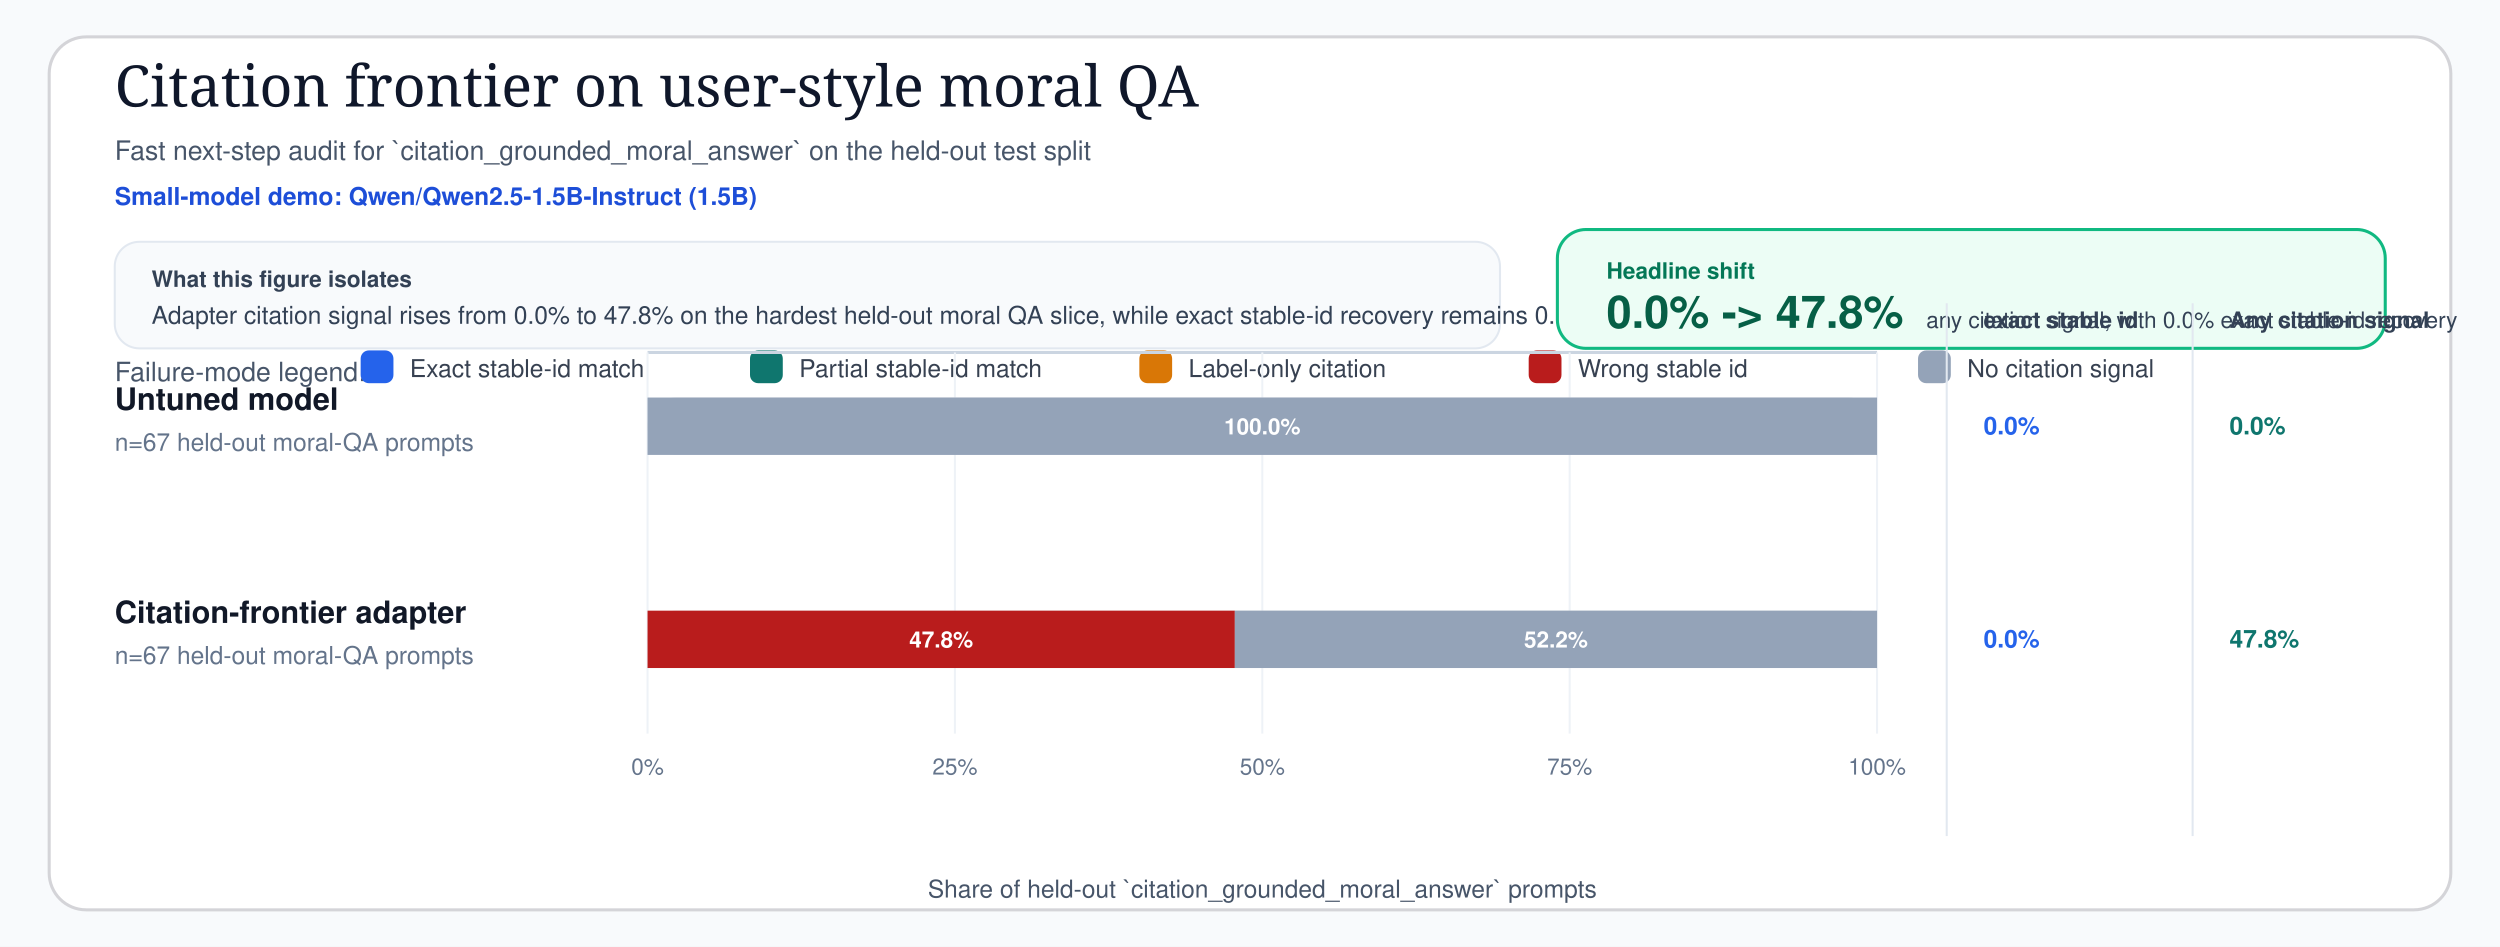
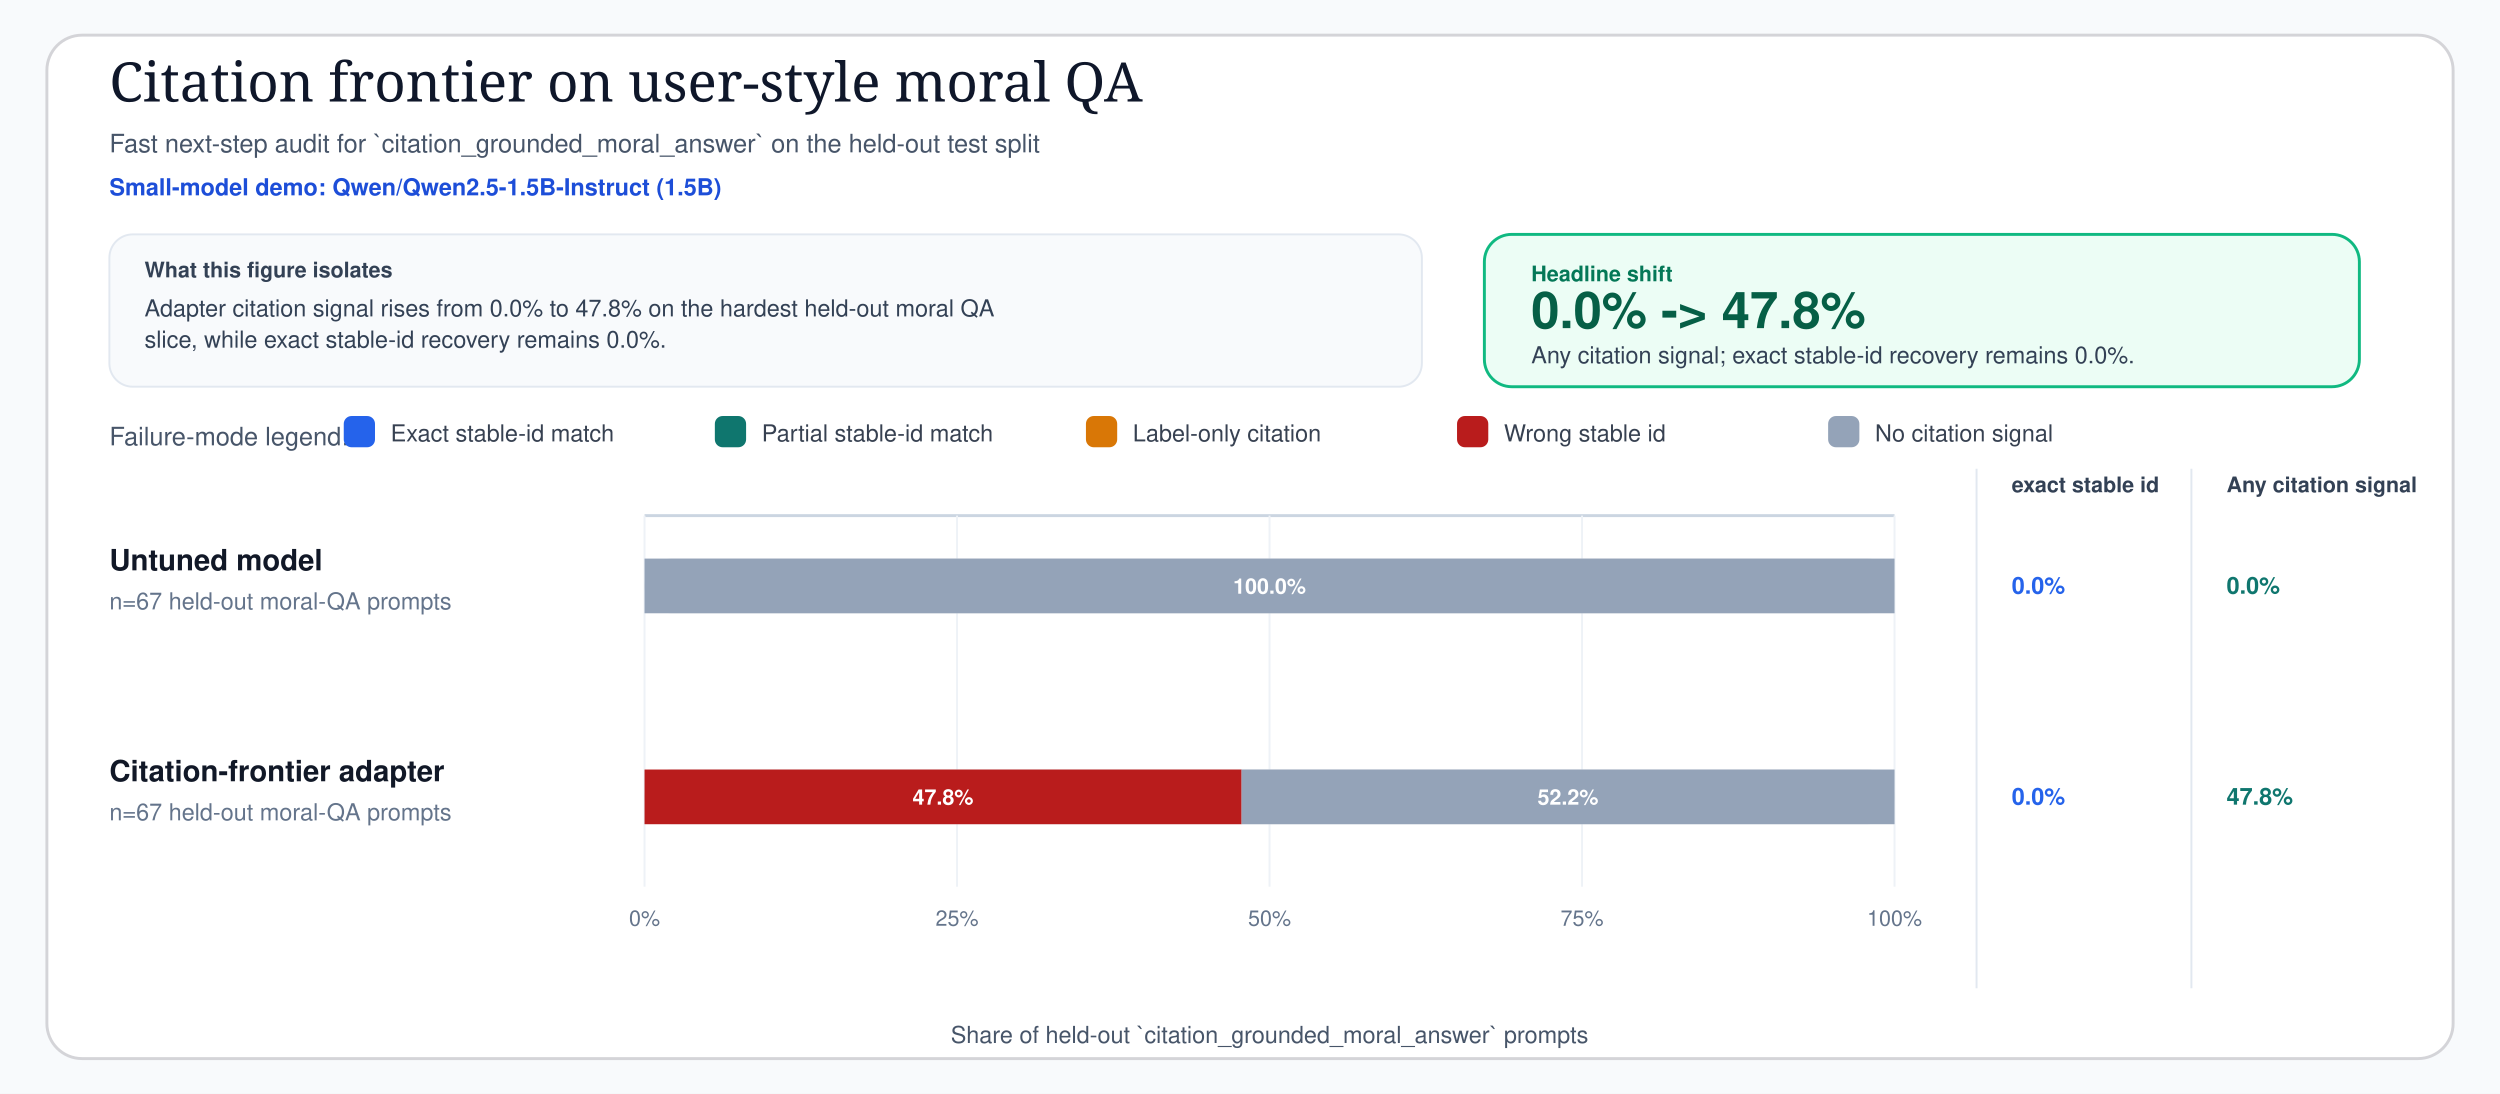
- <svg xmlns="http://www.w3.org/2000/svg" width="1220" height="462" viewBox="0 0 1220 462" role="img" aria-label="Citation frontier failure-mode breakdown for base and adapter">
-   <rect x="0" y="0" width="1220" height="462" fill="#f8fafc" />
-   <rect x="24.0" y="18.0" width="1172.0" height="426.0" fill="white" stroke="#d4d4d8" stroke-width="1.5" rx="18" />
+ <svg xmlns="http://www.w3.org/2000/svg" width="1280" height="560" viewBox="0 0 1280 560" role="img" aria-label="Citation frontier failure-mode breakdown for base and adapter">
+   <rect x="0" y="0" width="1280" height="560" fill="#f8fafc" />
+   <rect x="24.0" y="18.0" width="1232.0" height="524.0" fill="white" stroke="#d4d4d8" stroke-width="1.5" rx="18" />
  <text x="56" y="52" font-size="28" font-family="Georgia, serif" fill="#0f172a">Citation frontier on user-style moral QA</text>
  <text x="56" y="78" font-size="13" font-family="Helvetica, Arial, sans-serif" fill="#475569">Fast next-step audit for `citation_grounded_moral_answer` on the held-out test split</text>
  <text x="56" y="100" font-size="12" font-family="Helvetica, Arial, sans-serif" font-weight="700" fill="#1d4ed8">Small-model demo: Qwen/Qwen2.5-1.5B-Instruct (1.5B)</text>
-   <rect x="56" y="118" width="676" height="52" fill="#f8fafc" stroke="#e2e8f0" stroke-width="1" rx="12" />
-   <text x="74" y="140" font-size="11" font-family="Helvetica, Arial, sans-serif" font-weight="700" fill="#334155">What this figure isolates</text>
-   <text x="74" y="158" font-size="12" font-family="Helvetica, Arial, sans-serif" fill="#334155">Adapter citation signal rises from 0.0% to 47.8% on the hardest held-out moral QA slice, while exact stable-id recovery remains 0.0%.</text>
-   <rect x="760" y="112" width="404" height="58" rx="14" fill="#ecfdf5" stroke="#10b981" stroke-width="1.5" />
-   <text x="784" y="136" font-size="11" font-family="Helvetica, Arial, sans-serif" font-weight="700" fill="#047857">Headline shift</text>
-   <text x="784" y="160" font-size="22" font-family="Helvetica, Arial, sans-serif" font-weight="700" fill="#065f46">0.0% -&gt; 47.8%</text>
-   <text x="940" y="160" font-size="11" font-family="Helvetica, Arial, sans-serif" fill="#334155">any citation signal, with 0.0% exact stable-id recovery</text>
-   <text x="56" y="186" font-size="13" font-family="Helvetica, Arial, sans-serif" fill="#475569">Failure-mode legend:</text>
-   <rect x="176.0" y="171.0" width="16" height="16" fill="#2563eb" rx="4" />
-   <text x="200.0" y="184.0" font-size="12" font-family="Helvetica, Arial, sans-serif" fill="#374151">Exact stable-id match</text>
-   <rect x="366.0" y="171.0" width="16" height="16" fill="#0f766e" rx="4" />
-   <text x="390.0" y="184.0" font-size="12" font-family="Helvetica, Arial, sans-serif" fill="#374151">Partial stable-id match</text>
-   <rect x="556.0" y="171.0" width="16" height="16" fill="#d97706" rx="4" />
-   <text x="580.0" y="184.0" font-size="12" font-family="Helvetica, Arial, sans-serif" fill="#374151">Label-only citation</text>
-   <rect x="746.0" y="171.0" width="16" height="16" fill="#b91c1c" rx="4" />
-   <text x="770.0" y="184.0" font-size="12" font-family="Helvetica, Arial, sans-serif" fill="#374151">Wrong stable id</text>
-   <rect x="936.0" y="171.0" width="16" height="16" fill="#94a3b8" rx="4" />
-   <text x="960.0" y="184.0" font-size="12" font-family="Helvetica, Arial, sans-serif" fill="#374151">No citation signal</text>
-   <text x="968.0" y="160.0" font-size="11" font-family="Helvetica, Arial, sans-serif" font-weight="700" fill="#334155">exact stable id</text>
-   <text x="1088.0" y="160.0" font-size="11" font-family="Helvetica, Arial, sans-serif" font-weight="700" fill="#334155">Any citation signal</text>
-   <line x1="950.0" y1="148.0" x2="950.0" y2="408.0" stroke="#e2e8f0" stroke-width="1" />
-   <line x1="1070.0" y1="148.0" x2="1070.0" y2="408.0" stroke="#e2e8f0" stroke-width="1" />
-   <line x1="316.0" y1="172.0" x2="916.0" y2="172.0" stroke="#cbd5e1" stroke-width="1.5" />
-   <line x1="316.0" y1="172.0" x2="316.0" y2="358.0" stroke="#eef2f7" stroke-width="1" />
-   <text x="316.0" y="378.0" font-size="11" font-family="Helvetica, Arial, sans-serif" text-anchor="middle" fill="#64748b">0%</text>
-   <line x1="466.0" y1="172.0" x2="466.0" y2="358.0" stroke="#eef2f7" stroke-width="1" />
-   <text x="466.0" y="378.0" font-size="11" font-family="Helvetica, Arial, sans-serif" text-anchor="middle" fill="#64748b">25%</text>
-   <line x1="616.0" y1="172.0" x2="616.0" y2="358.0" stroke="#eef2f7" stroke-width="1" />
-   <text x="616.0" y="378.0" font-size="11" font-family="Helvetica, Arial, sans-serif" text-anchor="middle" fill="#64748b">50%</text>
-   <line x1="766.0" y1="172.0" x2="766.0" y2="358.0" stroke="#eef2f7" stroke-width="1" />
-   <text x="766.0" y="378.0" font-size="11" font-family="Helvetica, Arial, sans-serif" text-anchor="middle" fill="#64748b">75%</text>
-   <line x1="916.0" y1="172.0" x2="916.0" y2="358.0" stroke="#eef2f7" stroke-width="1" />
-   <text x="916.0" y="378.0" font-size="11" font-family="Helvetica, Arial, sans-serif" text-anchor="middle" fill="#64748b">100%</text>
-   <text x="56" y="200.0" font-size="15" font-family="Helvetica, Arial, sans-serif" font-weight="700" fill="#111827">Untuned model</text>
-   <text x="56" y="220.0" font-size="12" font-family="Helvetica, Arial, sans-serif" fill="#64748b">n=67 held-out moral-QA prompts</text>
-   <rect x="316.0" y="194.0" width="600.0" height="28.0" fill="#e5e7eb" rx="14" />
-   <rect x="316.0" y="194.0" width="600.0" height="28.0" fill="#94a3b8" rx="0" />
-   <text x="616.0" y="212.0" font-size="11" font-family="Helvetica, Arial, sans-serif" text-anchor="middle" fill="white" font-weight="700">100.0%</text>
-   <text x="968.0" y="212.0" font-size="12" font-family="Helvetica, Arial, sans-serif" font-weight="700" fill="#2563eb">0.0%</text>
-   <text x="1088.0" y="212.0" font-size="12" font-family="Helvetica, Arial, sans-serif" font-weight="700" fill="#0f766e">0.0%</text>
-   <text x="56" y="304.0" font-size="15" font-family="Helvetica, Arial, sans-serif" font-weight="700" fill="#111827">Citation-frontier adapter</text>
-   <text x="56" y="324.0" font-size="12" font-family="Helvetica, Arial, sans-serif" fill="#64748b">n=67 held-out moral-QA prompts</text>
-   <rect x="316.0" y="298.0" width="600.0" height="28.0" fill="#e5e7eb" rx="14" />
-   <rect x="316.0" y="298.0" width="286.6" height="28.0" fill="#b91c1c" rx="0" />
-   <text x="459.3" y="316.0" font-size="11" font-family="Helvetica, Arial, sans-serif" text-anchor="middle" fill="white" font-weight="700">47.8%</text>
-   <rect x="602.6" y="298.0" width="313.4" height="28.0" fill="#94a3b8" rx="0" />
-   <text x="759.3" y="316.0" font-size="11" font-family="Helvetica, Arial, sans-serif" text-anchor="middle" fill="white" font-weight="700">52.2%</text>
-   <text x="968.0" y="316.0" font-size="12" font-family="Helvetica, Arial, sans-serif" font-weight="700" fill="#2563eb">0.0%</text>
-   <text x="1088.0" y="316.0" font-size="12" font-family="Helvetica, Arial, sans-serif" font-weight="700" fill="#0f766e">47.8%</text>
-   <text x="616.0" y="438.0" font-size="12" font-family="Helvetica, Arial, sans-serif" text-anchor="middle" fill="#475569">Share of held-out `citation_grounded_moral_answer` prompts</text>
+   <rect x="56" y="120" width="672" height="78" fill="#f8fafc" stroke="#e2e8f0" stroke-width="1" rx="12" />
+   <text x="74" y="142" font-size="11" font-family="Helvetica, Arial, sans-serif" font-weight="700" fill="#334155">What this figure isolates</text>
+   <rect x="760" y="120" width="448" height="78" rx="14" fill="#ecfdf5" stroke="#10b981" stroke-width="1.5" />
+   <text x="784" y="144" font-size="11" font-family="Helvetica, Arial, sans-serif" font-weight="700" fill="#047857">Headline shift</text>
+   <text x="784" y="168" font-size="26" font-family="Helvetica, Arial, sans-serif" font-weight="700" fill="#065f46">0.0% -&gt; 47.8%</text>
+   <text x="784" y="186" font-size="12" font-family="Helvetica, Arial, sans-serif" fill="#334155">Any citation signal; exact stable-id recovery remains 0.0%.</text>
+   <text x="56" y="228" font-size="13" font-family="Helvetica, Arial, sans-serif" fill="#475569">Failure-mode legend:</text>
+   <text x="74" y="162" font-size="12" font-family="Helvetica, Arial, sans-serif" fill="#334155">Adapter citation signal rises from 0.0% to 47.8% on the hardest held-out moral QA</text>
+   <text x="74" y="178" font-size="12" font-family="Helvetica, Arial, sans-serif" fill="#334155">slice, while exact stable-id recovery remains 0.0%.</text>
+   <rect x="176.0" y="213.0" width="16" height="16" fill="#2563eb" rx="4" />
+   <text x="200.0" y="226.0" font-size="12" font-family="Helvetica, Arial, sans-serif" fill="#374151">Exact stable-id match</text>
+   <rect x="366.0" y="213.0" width="16" height="16" fill="#0f766e" rx="4" />
+   <text x="390.0" y="226.0" font-size="12" font-family="Helvetica, Arial, sans-serif" fill="#374151">Partial stable-id match</text>
+   <rect x="556.0" y="213.0" width="16" height="16" fill="#d97706" rx="4" />
+   <text x="580.0" y="226.0" font-size="12" font-family="Helvetica, Arial, sans-serif" fill="#374151">Label-only citation</text>
+   <rect x="746.0" y="213.0" width="16" height="16" fill="#b91c1c" rx="4" />
+   <text x="770.0" y="226.0" font-size="12" font-family="Helvetica, Arial, sans-serif" fill="#374151">Wrong stable id</text>
+   <rect x="936.0" y="213.0" width="16" height="16" fill="#94a3b8" rx="4" />
+   <text x="960.0" y="226.0" font-size="12" font-family="Helvetica, Arial, sans-serif" fill="#374151">No citation signal</text>
+   <text x="1030.0" y="252.0" font-size="11" font-family="Helvetica, Arial, sans-serif" font-weight="700" fill="#334155">exact stable id</text>
+   <text x="1140.0" y="252.0" font-size="11" font-family="Helvetica, Arial, sans-serif" font-weight="700" fill="#334155">Any citation signal</text>
+   <line x1="1012.0" y1="240.0" x2="1012.0" y2="506.0" stroke="#e2e8f0" stroke-width="1" />
+   <line x1="1122.0" y1="240.0" x2="1122.0" y2="506.0" stroke="#e2e8f0" stroke-width="1" />
+   <line x1="330.0" y1="264.0" x2="970.0" y2="264.0" stroke="#cbd5e1" stroke-width="1.5" />
+   <line x1="330.0" y1="264.0" x2="330.0" y2="454.0" stroke="#eef2f7" stroke-width="1" />
+   <text x="330.0" y="474.0" font-size="11" font-family="Helvetica, Arial, sans-serif" text-anchor="middle" fill="#64748b">0%</text>
+   <line x1="490.0" y1="264.0" x2="490.0" y2="454.0" stroke="#eef2f7" stroke-width="1" />
+   <text x="490.0" y="474.0" font-size="11" font-family="Helvetica, Arial, sans-serif" text-anchor="middle" fill="#64748b">25%</text>
+   <line x1="650.0" y1="264.0" x2="650.0" y2="454.0" stroke="#eef2f7" stroke-width="1" />
+   <text x="650.0" y="474.0" font-size="11" font-family="Helvetica, Arial, sans-serif" text-anchor="middle" fill="#64748b">50%</text>
+   <line x1="810.0" y1="264.0" x2="810.0" y2="454.0" stroke="#eef2f7" stroke-width="1" />
+   <text x="810.0" y="474.0" font-size="11" font-family="Helvetica, Arial, sans-serif" text-anchor="middle" fill="#64748b">75%</text>
+   <line x1="970.0" y1="264.0" x2="970.0" y2="454.0" stroke="#eef2f7" stroke-width="1" />
+   <text x="970.0" y="474.0" font-size="11" font-family="Helvetica, Arial, sans-serif" text-anchor="middle" fill="#64748b">100%</text>
+   <text x="56" y="292.0" font-size="15" font-family="Helvetica, Arial, sans-serif" font-weight="700" fill="#111827">Untuned model</text>
+   <text x="56" y="312.0" font-size="12" font-family="Helvetica, Arial, sans-serif" fill="#64748b">n=67 held-out moral-QA prompts</text>
+   <rect x="330.0" y="286.0" width="640.0" height="28.0" fill="#e5e7eb" rx="14" />
+   <rect x="330.0" y="286.0" width="640.0" height="28.0" fill="#94a3b8" rx="0" />
+   <text x="650.0" y="304.0" font-size="11" font-family="Helvetica, Arial, sans-serif" text-anchor="middle" fill="white" font-weight="700">100.0%</text>
+   <text x="1030.0" y="304.0" font-size="12" font-family="Helvetica, Arial, sans-serif" font-weight="700" fill="#2563eb">0.0%</text>
+   <text x="1140.0" y="304.0" font-size="12" font-family="Helvetica, Arial, sans-serif" font-weight="700" fill="#0f766e">0.0%</text>
+   <text x="56" y="400.0" font-size="15" font-family="Helvetica, Arial, sans-serif" font-weight="700" fill="#111827">Citation-frontier adapter</text>
+   <text x="56" y="420.0" font-size="12" font-family="Helvetica, Arial, sans-serif" fill="#64748b">n=67 held-out moral-QA prompts</text>
+   <rect x="330.0" y="394.0" width="640.0" height="28.0" fill="#e5e7eb" rx="14" />
+   <rect x="330.0" y="394.0" width="305.7" height="28.0" fill="#b91c1c" rx="0" />
+   <text x="482.8" y="412.0" font-size="11" font-family="Helvetica, Arial, sans-serif" text-anchor="middle" fill="white" font-weight="700">47.8%</text>
+   <rect x="635.7" y="394.0" width="334.3" height="28.0" fill="#94a3b8" rx="0" />
+   <text x="802.8" y="412.0" font-size="11" font-family="Helvetica, Arial, sans-serif" text-anchor="middle" fill="white" font-weight="700">52.2%</text>
+   <text x="1030.0" y="412.0" font-size="12" font-family="Helvetica, Arial, sans-serif" font-weight="700" fill="#2563eb">0.0%</text>
+   <text x="1140.0" y="412.0" font-size="12" font-family="Helvetica, Arial, sans-serif" font-weight="700" fill="#0f766e">47.8%</text>
+   <text x="650.0" y="534.0" font-size="12" font-family="Helvetica, Arial, sans-serif" text-anchor="middle" fill="#475569">Share of held-out `citation_grounded_moral_answer` prompts</text>
</svg>
